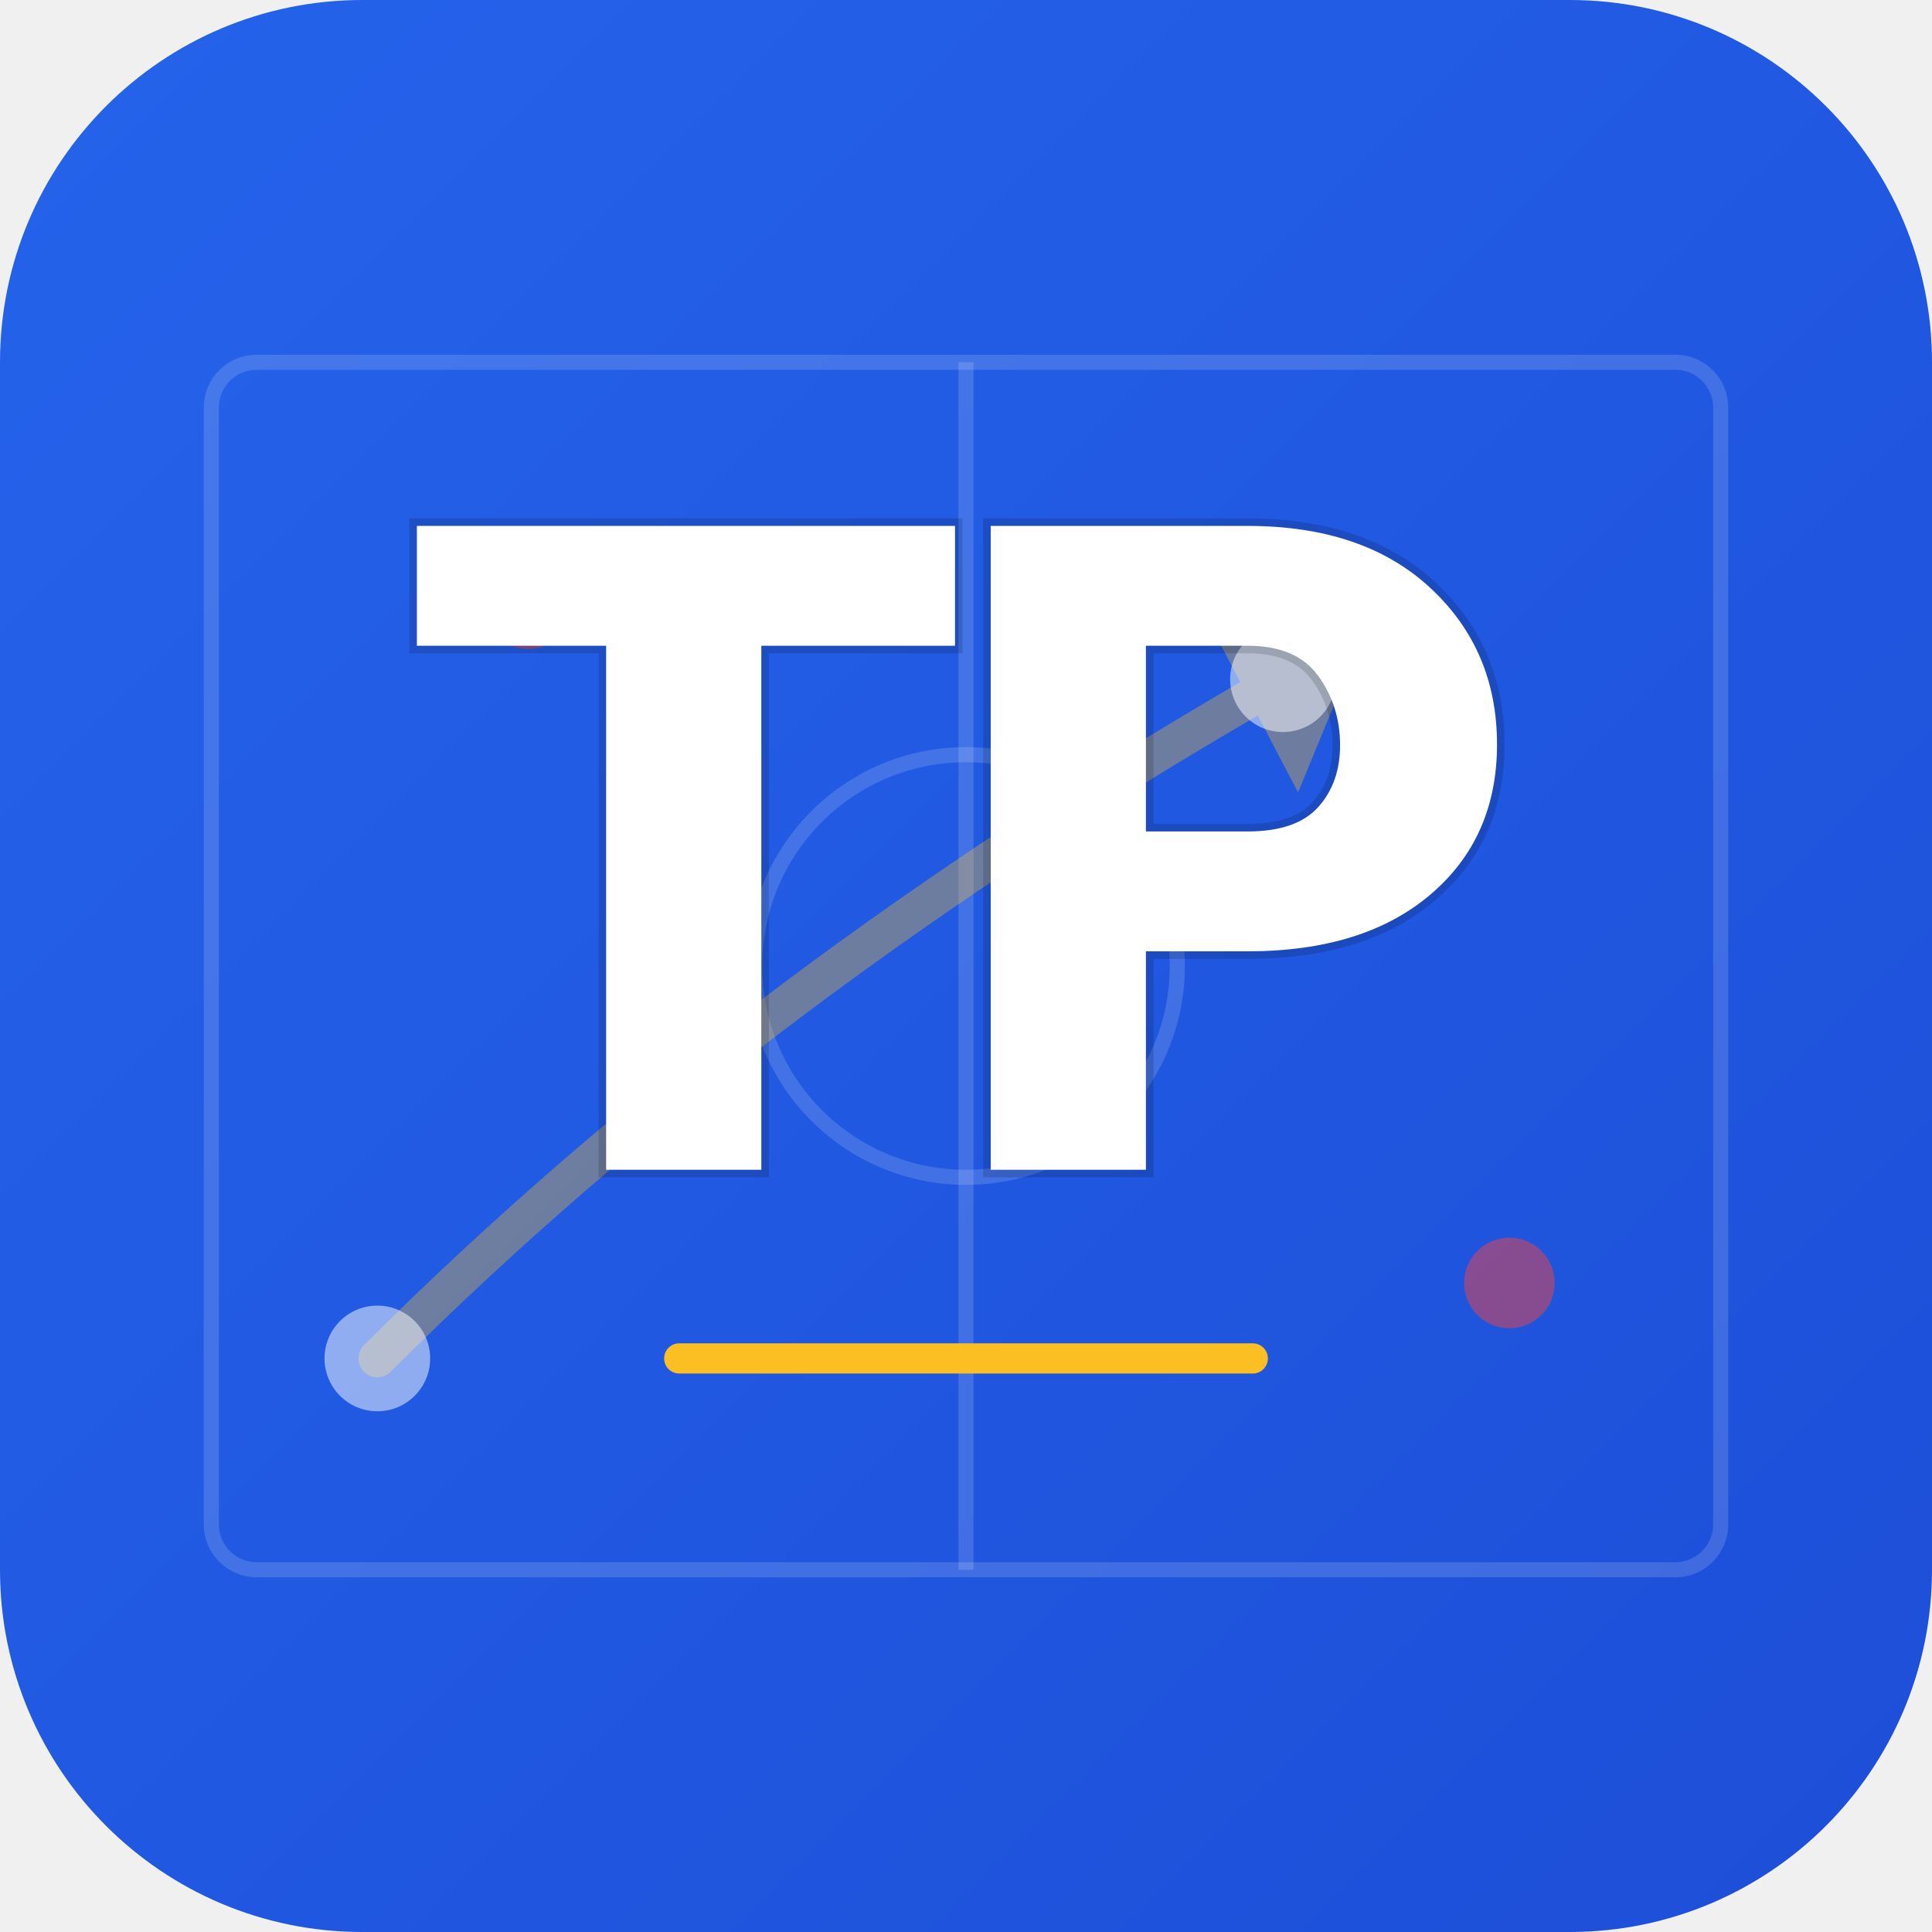
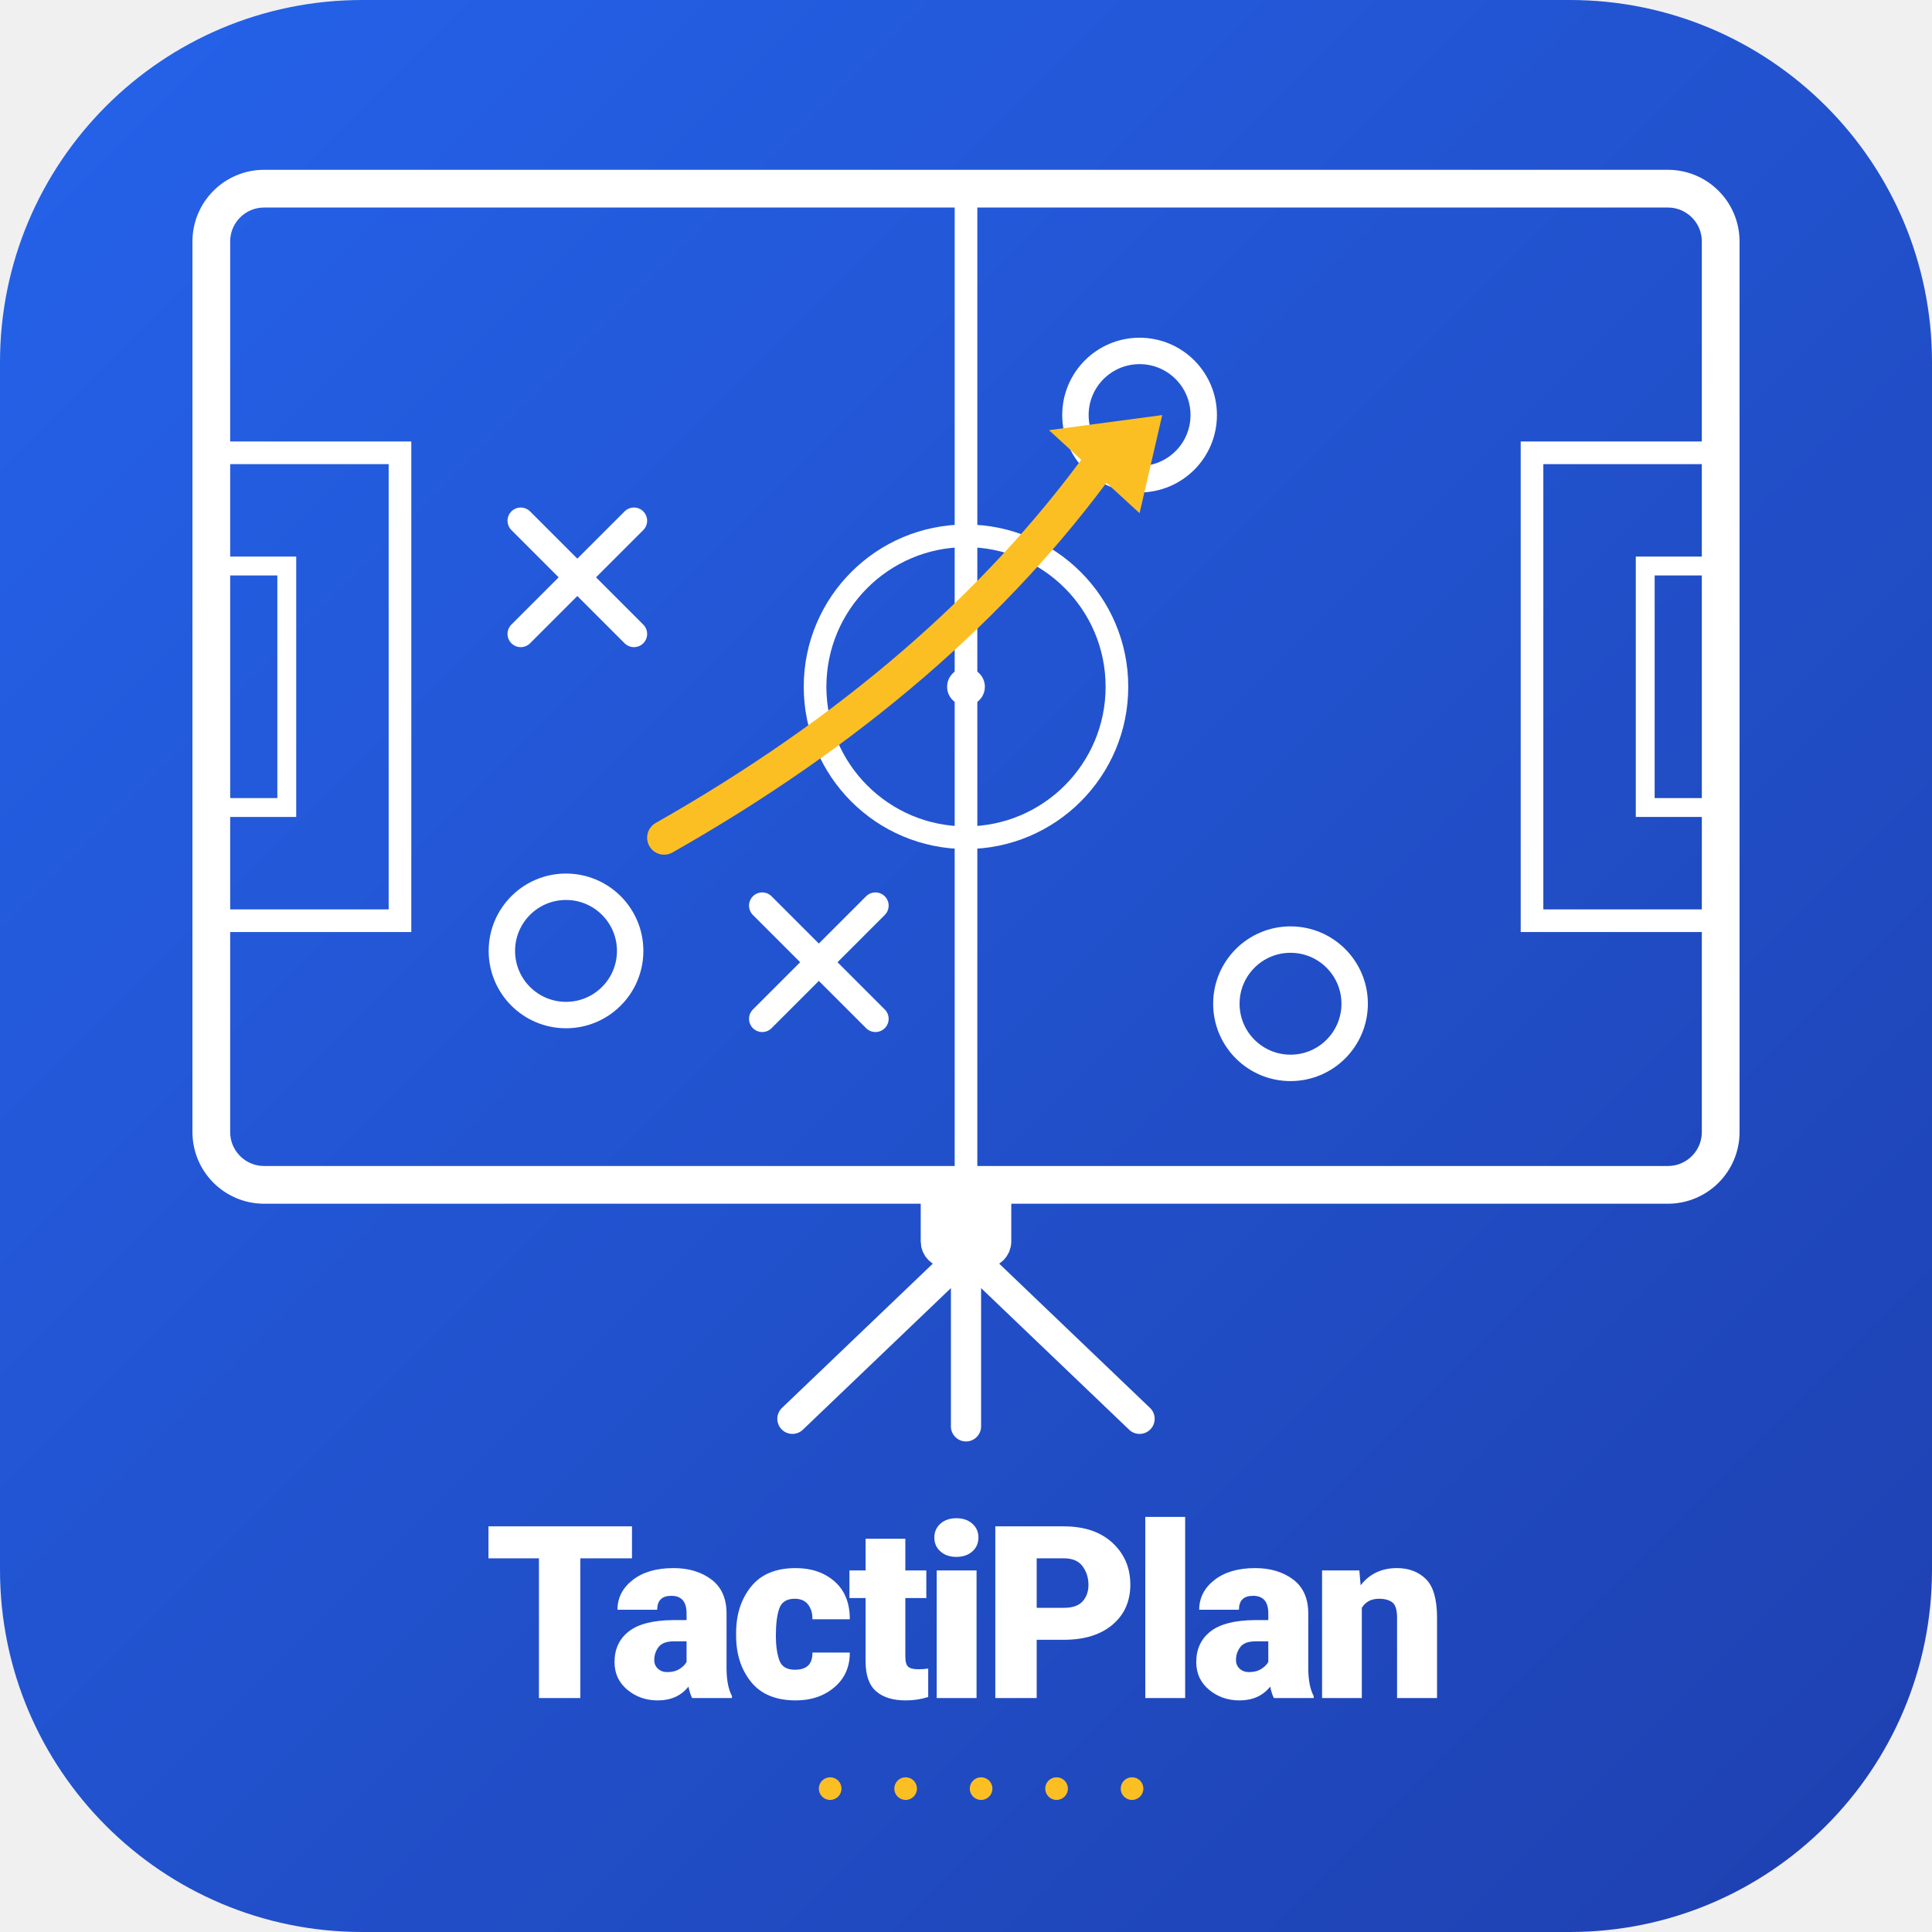
<svg xmlns="http://www.w3.org/2000/svg" width="512" height="512" viewBox="0 0 512 512">
  <defs>
-     <linearGradient id="bg" x1="0" y1="0" x2="1" y2="1">
+     <linearGradient id="bg3" x1="0" y1="0" x2="1" y2="1">
      <stop offset="0%" stop-color="#2563eb" />
-       <stop offset="100%" stop-color="#1d4ed8" />
+       <stop offset="100%" stop-color="#1e40af" />
    </linearGradient>
-     <filter id="soft" x="-50%" y="-50%" width="200%" height="200%">
-       <feGaussianBlur stdDeviation="2" />
-     </filter>
  </defs>
-   <rect width="512" height="512" fill="url(#bg)" rx="96" />
-   <g stroke="rgba(255,255,255,0.15)" stroke-width="4" fill="none">
-     <rect x="56" y="96" width="400" height="320" rx="12" />
-     <line x1="256" y1="96" x2="256" y2="416" />
-     <circle cx="256" cy="256" r="56" />
+   <rect width="512" height="512" fill="url(#bg3)" rx="96" />
+   <g transform="translate(56, 50)">
+     <rect width="400" height="264" rx="14" fill="none" stroke="white" stroke-width="10" />
+     <line x1="200" y1="0" x2="200" y2="264" stroke="white" stroke-width="6" />
+     <circle cx="200" cy="132" r="40" fill="none" stroke="white" stroke-width="6" />
+     <circle cx="200" cy="132" r="5" fill="white" />
+     <rect x="0" y="70" width="50" height="124" fill="none" stroke="white" stroke-width="6" />
+     <rect x="350" y="70" width="50" height="124" fill="none" stroke="white" stroke-width="6" />
+     <rect x="0" y="100" width="20" height="64" fill="none" stroke="white" stroke-width="5" />
+     <rect x="380" y="100" width="20" height="64" fill="none" stroke="white" stroke-width="5" />
+     <g stroke="white" stroke-width="7" stroke-linecap="round">
+       <line x1="82" y1="88" x2="112" y2="118" />
+       <line x1="112" y1="88" x2="82" y2="118" />
+       <line x1="146" y1="190" x2="176" y2="220" />
+       <line x1="176" y1="190" x2="146" y2="220" />
+     </g>
+     <g fill="none" stroke="white" stroke-width="7">
+       <circle cx="246" cy="60" r="17" />
+       <circle cx="94" cy="202" r="17" />
+       <circle cx="286" cy="216" r="17" />
+     </g>
+     <path d="M 120 172 Q 194 130 236 72" fill="none" stroke="#fbbf24" stroke-width="9" stroke-linecap="round" stroke-linejoin="round" />
+     <path d="M 222 64 L 252 60 L 246 86 Z" fill="#fbbf24" />
  </g>
-   <g opacity="0.35">
-     <path d="M 100 360 Q 200 260 340 180" fill="none" stroke="#fbbf24" stroke-width="10" stroke-linecap="round" />
-     <path d="M 322 168 L 358 176 L 344 210 Z" fill="#fbbf24" />
+   <g stroke="white" stroke-width="8" stroke-linecap="round" fill="white">
+     <rect x="248" y="314" width="16" height="18" rx="3" />
+     <line x1="256" y1="332" x2="210" y2="376" />
+     <line x1="256" y1="332" x2="256" y2="378" />
+     <line x1="256" y1="332" x2="302" y2="376" />
  </g>
-   <g opacity="0.5">
-     <circle cx="100" cy="360" r="14" fill="#ffffff" />
-     <circle cx="340" cy="180" r="14" fill="#ffffff" />
-     <circle cx="400" cy="340" r="12" fill="#ef4444" />
-     <circle cx="140" cy="160" r="12" fill="#ef4444" />
+   <text x="256" y="450" text-anchor="middle" font-family="system-ui, -apple-system, 'Segoe UI', Roboto, sans-serif" font-weight="800" font-size="64" fill="white" letter-spacing="-2">TactiPlan</text>
+   <g fill="#fbbf24">
+     <circle cx="220" cy="474" r="3" />
+     <circle cx="240" cy="474" r="3" />
+     <circle cx="260" cy="474" r="3" />
+     <circle cx="280" cy="474" r="3" />
+     <circle cx="300" cy="474" r="3" />
  </g>
-   <text x="256" y="310" text-anchor="middle" font-family="system-ui, -apple-system, 'Segoe UI', Roboto, sans-serif" font-weight="900" font-size="240" fill="white" letter-spacing="-8" style="paint-order: stroke; stroke: rgba(0,0,0,0.15); stroke-width: 4;">TP</text>
-   <rect x="176" y="356" width="160" height="8" fill="#fbbf24" rx="4" />
</svg>
